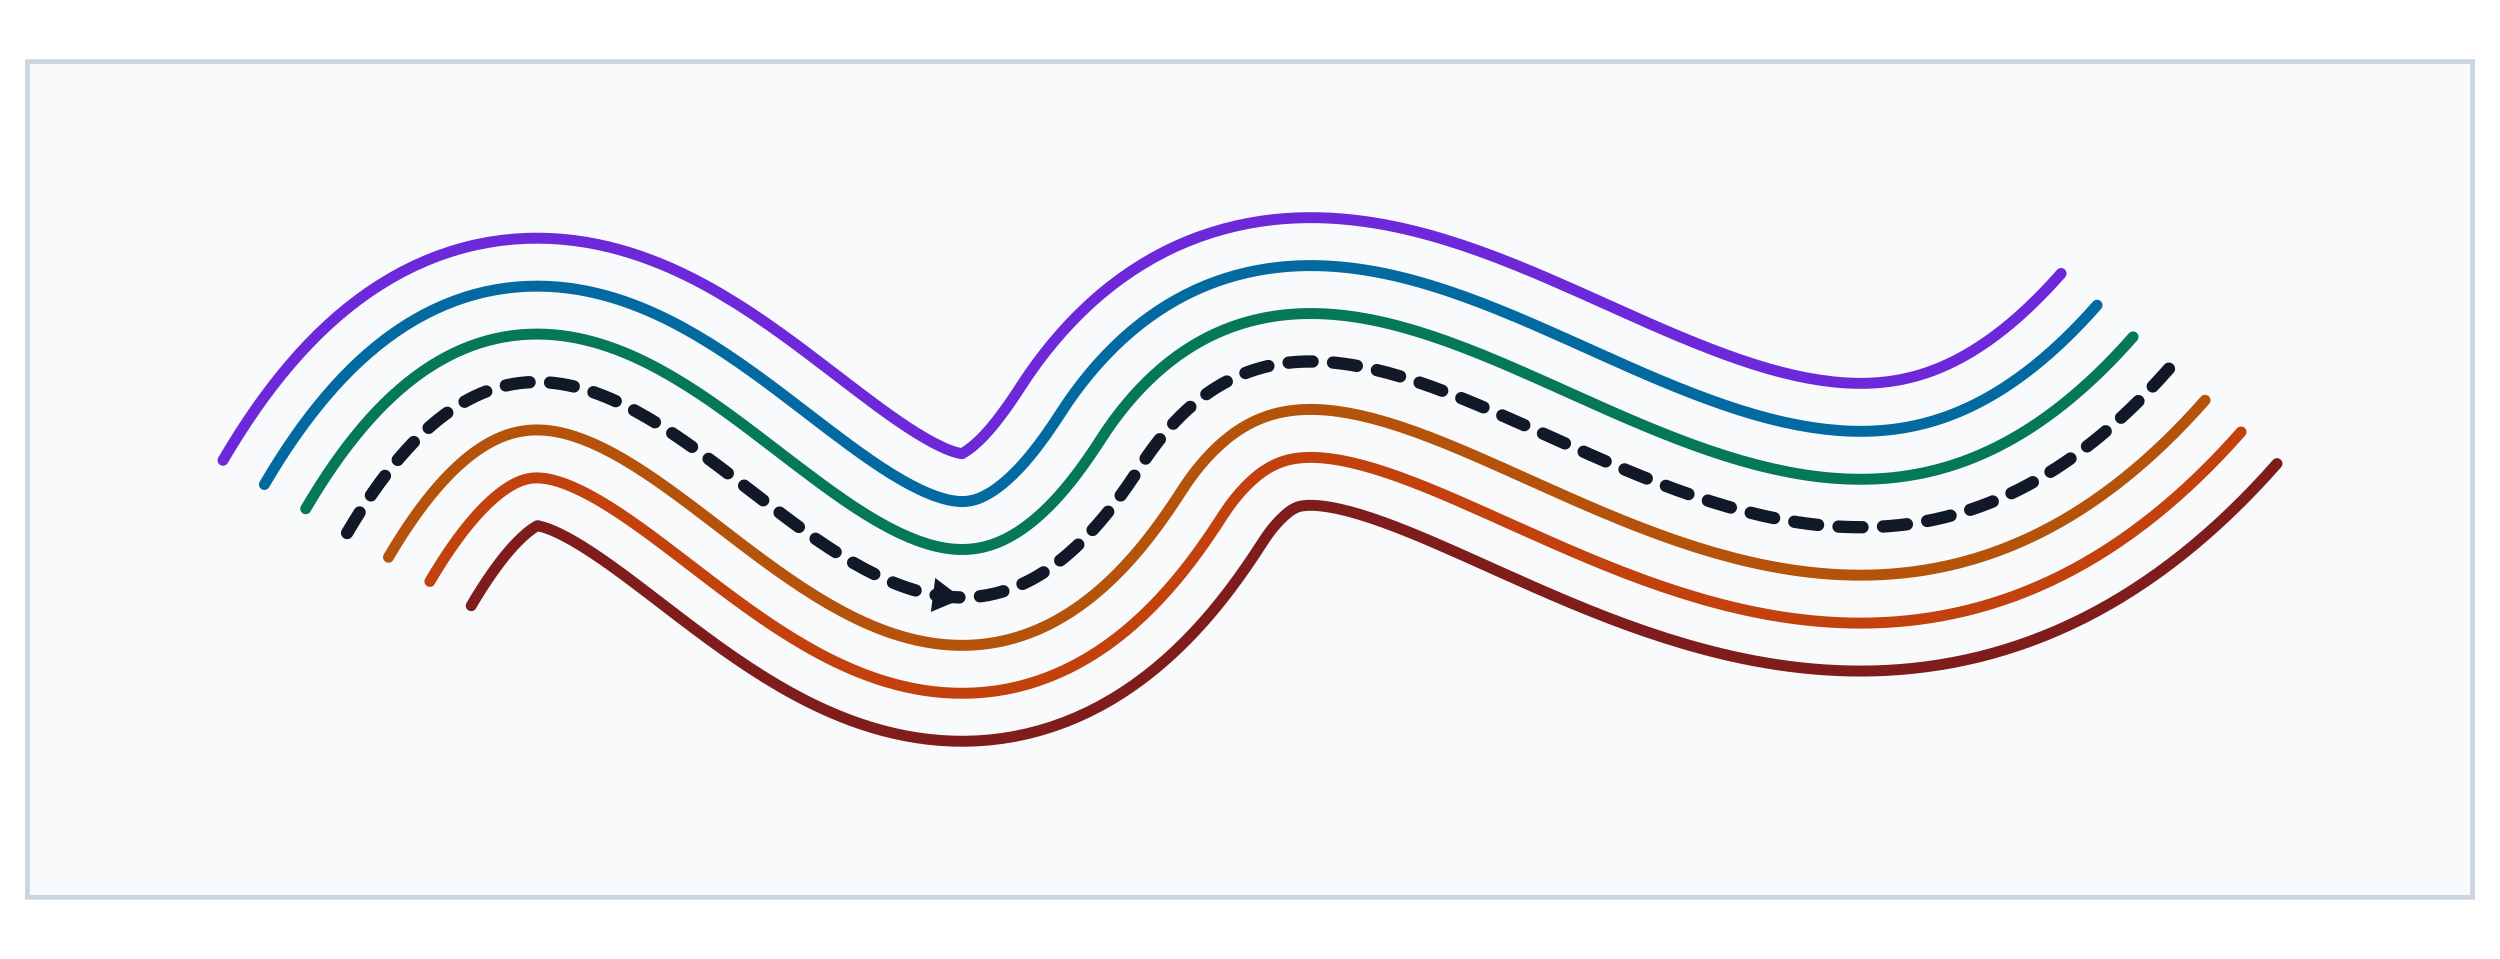
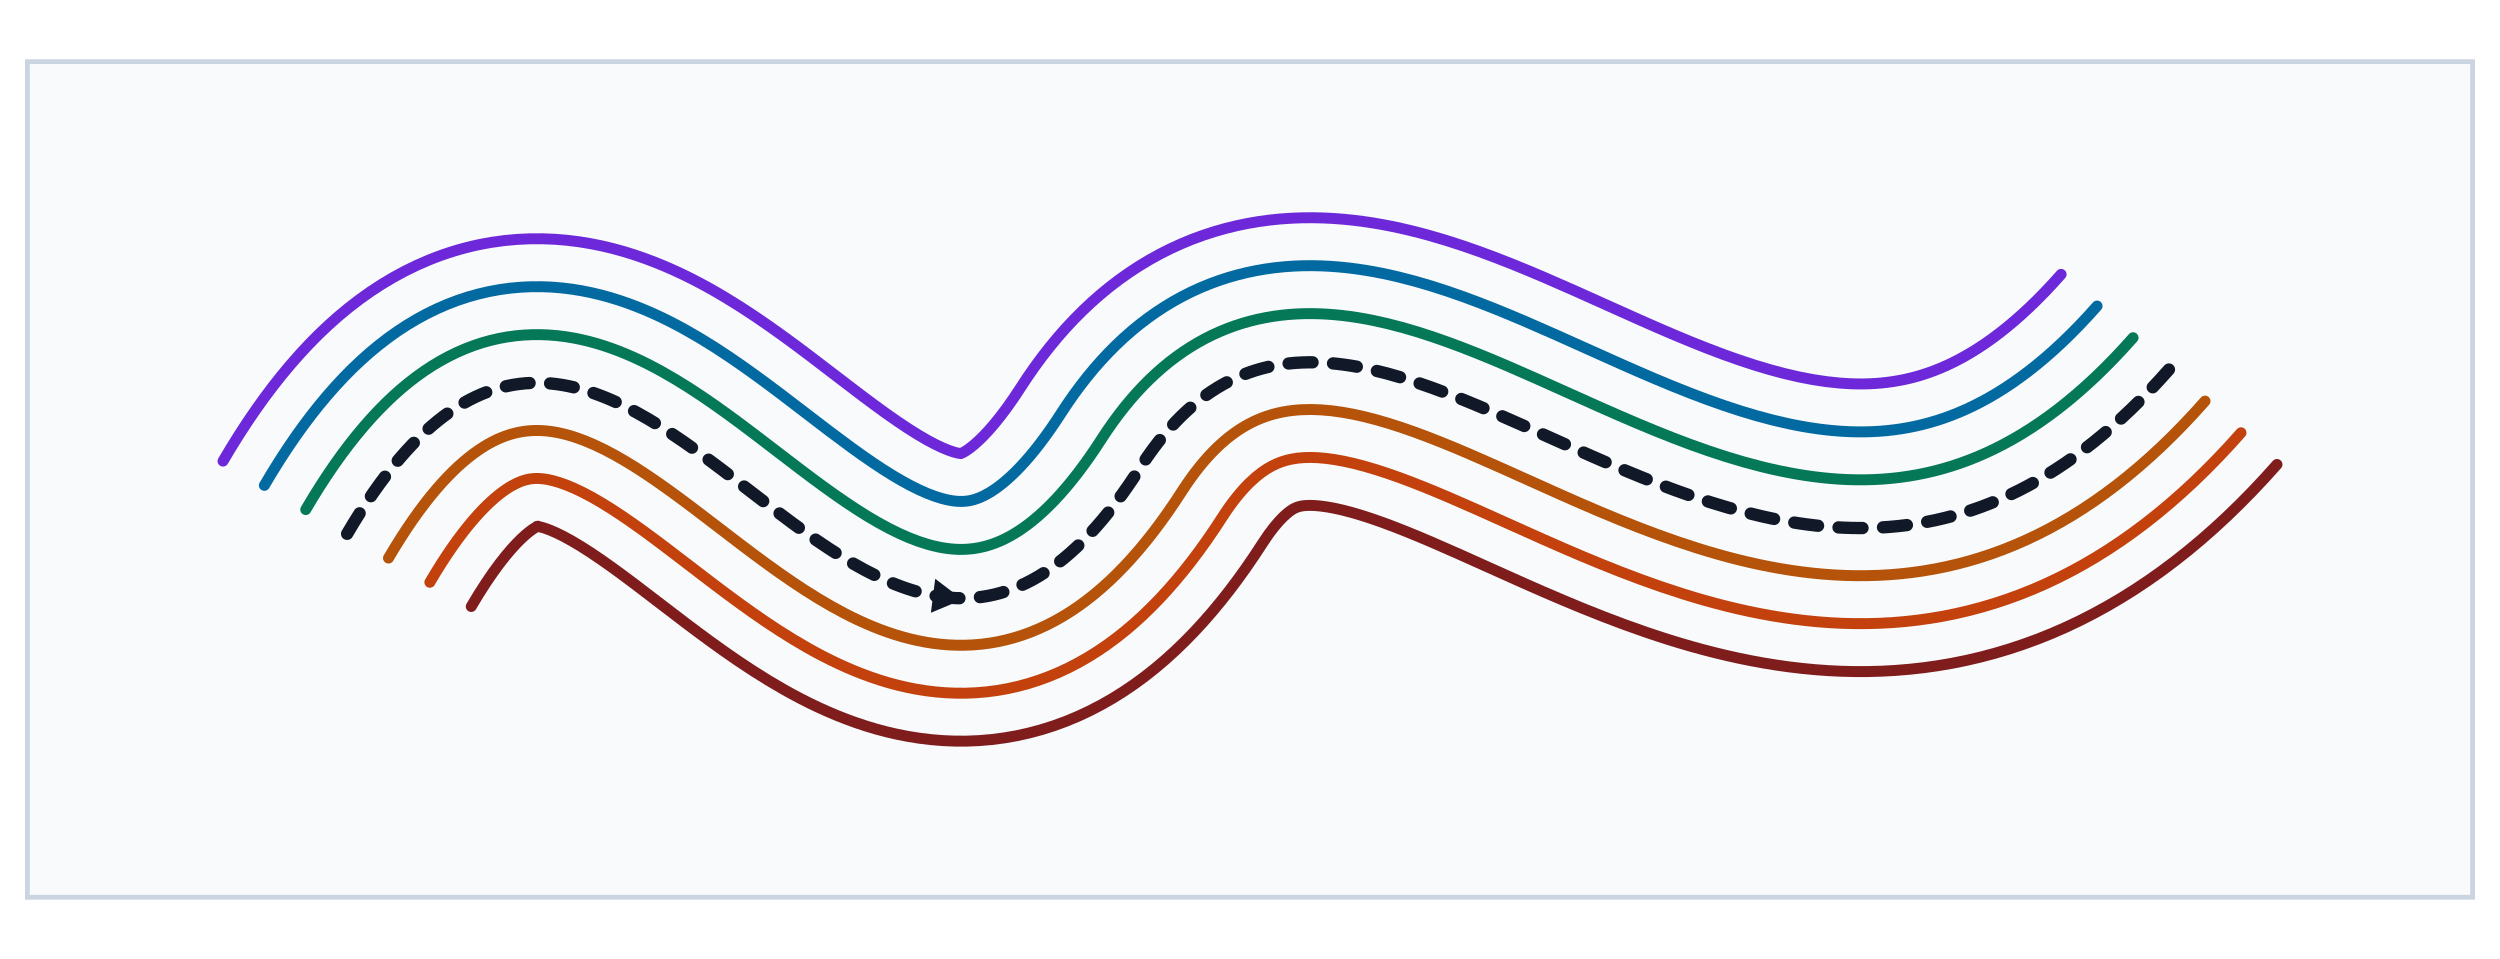
<svg xmlns="http://www.w3.org/2000/svg" viewBox="0 0 730 280" width="730" height="280">
  <rect x="0" y="0" width="730" height="280" style="fill: #ffffff" />
  <rect x="8" y="18" width="714" height="244" style="fill: #f8fafc; stroke: #cbd5e1; stroke-width: 1.4" />
-   <path d="M 137.601 176.854 C 141.72 169.823 145.464 164.615 148.539 161.008 C 151.623 157.391 153.993 155.42 155.381 154.461 C 156.079 153.978 156.538 153.738 156.792 153.618 C 157.046 153.498 157.019 153.515 157.059 153.505 C 157.1 153.494 156.762 153.549 156.829 153.543 C 156.897 153.538 156.758 153.539 156.926 153.554 C 157.244 153.582 158.309 153.737 160.214 154.452 C 162.103 155.162 164.761 156.423 167.941 158.287 C 171.119 160.15 174.799 162.594 178.813 165.473 C 182.829 168.353 187.178 171.661 191.806 175.209 C 196.436 178.759 201.346 182.549 206.581 186.39 C 211.819 190.233 217.381 194.134 223.426 197.877 C 229.47 201.62 236.009 205.225 243.3 208.325 C 250.577 211.419 258.669 214.029 267.626 215.415 C 272.098 216.107 276.777 216.485 281.588 216.448 C 286.398 216.411 291.333 215.955 296.265 215.031 C 301.196 214.107 306.113 212.715 310.888 210.882 C 315.664 209.05 320.293 206.782 324.709 204.15 C 333.556 198.879 341.506 192.206 348.748 184.5 C 356.001 176.783 362.337 168.231 368.7 158.324 C 371.301 154.273 373.383 152.104 374.989 150.635 C 376.602 149.159 377.577 148.631 378.291 148.307 C 379.006 147.983 379.622 147.785 380.86 147.646 C 382.089 147.509 383.991 147.478 386.736 147.847 C 389.468 148.214 392.994 148.986 397.158 150.244 C 401.318 151.501 406.096 153.232 411.338 155.347 C 416.581 157.462 422.285 159.955 428.364 162.673 C 434.445 165.392 440.902 168.334 447.708 171.326 C 461.318 177.309 476.312 183.53 492.872 188.306 C 509.403 193.075 527.698 196.436 547.424 195.893 C 557.27 195.621 567.433 194.358 577.662 191.856 C 587.89 189.354 598.154 185.618 608.191 180.589 C 628.316 170.508 647.246 155.411 664.881 135.384" style="fill: none; stroke: #7f1d1d; stroke-width: 3.2; stroke-linecap: round; stroke-linejoin: round" />
-   <path d="M 125.521 169.779 C 129.975 162.175 134.161 156.294 137.885 151.925 C 141.615 147.55 144.854 144.718 147.423 142.942 C 150 141.162 151.89 140.396 153.437 139.981 C 154.985 139.567 156.357 139.447 158.175 139.61 C 159.986 139.772 162.286 140.275 165.138 141.347 C 167.981 142.415 171.329 144.045 175.021 146.209 C 178.711 148.372 182.732 151.055 186.973 154.096 C 191.215 157.138 195.676 160.535 200.324 164.098 C 204.974 167.663 209.809 171.394 214.864 175.103 C 219.92 178.814 225.196 182.506 230.798 185.975 C 236.398 189.444 242.334 192.701 248.777 195.441 C 255.212 198.177 262.196 200.408 269.766 201.579 C 277.328 202.749 285.472 202.81 293.686 201.271 C 301.899 199.731 310.007 196.614 317.543 192.123 C 325.086 187.629 332.044 181.831 338.546 174.913 C 345.056 167.986 350.948 160.057 356.92 150.759 C 360.053 145.88 362.935 142.688 365.539 140.305 C 368.148 137.919 370.387 136.52 372.506 135.558 C 374.625 134.597 376.731 134.021 379.302 133.733 C 381.866 133.446 384.929 133.479 388.6 133.972 C 392.263 134.464 396.501 135.421 401.207 136.842 C 405.911 138.264 411.069 140.142 416.576 142.364 C 427.599 146.811 439.962 152.628 453.342 158.51 C 466.728 164.395 481.167 170.359 496.752 174.855 C 512.318 179.345 529.164 182.391 547.038 181.898 C 555.964 181.652 565.12 180.511 574.336 178.257 C 583.551 176.003 592.805 172.638 601.921 168.072 C 620.185 158.923 637.7 145.066 654.374 126.132" style="fill: none; stroke: #c2410c; stroke-width: 3.2; stroke-linecap: round; stroke-linejoin: round" />
-   <path d="M 113.441 162.703 C 118.23 154.526 122.858 147.972 127.232 142.843 C 131.608 137.71 135.714 134.015 139.466 131.424 C 143.221 128.829 146.613 127.316 149.815 126.458 C 153.018 125.6 156.117 125.369 159.424 125.665 C 162.728 125.961 166.262 126.814 170.063 128.242 C 173.859 129.668 177.897 131.667 182.101 134.131 C 190.514 139.063 199.509 145.832 208.842 152.988 C 218.182 160.149 227.86 167.689 238.169 174.073 C 243.327 177.267 248.659 180.178 254.255 182.557 C 259.847 184.934 265.724 186.787 271.907 187.744 C 278.086 188.7 284.571 188.735 291.106 187.51 C 297.642 186.285 304.142 183.811 310.378 180.096 C 316.615 176.379 322.582 171.457 328.344 165.325 C 334.11 159.19 339.558 151.884 345.14 143.193 C 348.805 137.486 352.488 133.271 356.089 129.976 C 359.693 126.679 363.197 124.409 366.72 122.81 C 370.243 121.211 373.84 120.257 377.743 119.82 C 381.643 119.383 385.867 119.479 390.465 120.097 C 395.058 120.714 400.008 121.855 405.256 123.441 C 410.503 125.026 416.042 127.052 421.814 129.38 C 433.362 134.039 445.817 139.909 458.976 145.694 C 472.138 151.48 486.021 157.189 500.632 161.403 C 515.234 165.615 530.629 168.345 546.652 167.903 C 554.658 167.683 562.808 166.664 571.01 164.658 C 579.212 162.652 587.457 159.659 595.65 155.555 C 612.054 147.338 628.155 134.722 643.867 116.88" style="fill: none; stroke: #b45309; stroke-width: 3.2; stroke-linecap: round; stroke-linejoin: round" />
-   <path d="M 89.28 148.552 C 94.74 139.229 100.253 131.329 105.924 124.677 C 111.593 118.028 117.436 112.611 123.551 108.386 C 129.663 104.164 136.057 101.156 142.571 99.411 C 149.085 97.667 155.635 97.214 161.922 97.777 C 168.212 98.34 174.216 99.891 179.913 102.032 C 185.615 104.174 191.034 106.912 196.26 109.975 C 206.706 116.098 216.462 123.548 225.878 130.767 C 235.288 137.981 244.36 144.973 252.911 150.268 C 257.183 152.914 261.308 155.13 265.21 156.789 C 269.116 158.45 272.778 159.546 276.188 160.073 C 279.603 160.602 282.767 160.586 285.948 159.99 C 289.129 159.393 292.414 158.206 296.046 156.042 C 299.675 153.879 303.658 150.707 307.941 146.15 C 312.22 141.597 316.78 135.537 321.58 128.062 C 326.309 120.7 331.592 114.437 337.189 109.317 C 342.783 104.199 348.817 100.186 355.149 97.312 C 361.481 94.439 368.058 92.73 374.627 91.994 C 381.198 91.258 387.744 91.479 394.193 92.346 C 400.647 93.213 407.021 94.724 413.354 96.637 C 419.688 98.551 425.987 100.871 432.289 103.414 C 444.889 108.497 457.528 114.471 470.244 120.061 C 482.958 125.65 495.73 130.848 508.393 134.5 C 521.065 138.155 533.56 140.254 545.881 139.914 C 552.047 139.744 558.182 138.97 564.358 137.459 C 570.534 135.949 576.76 133.701 583.109 130.52 C 595.792 124.167 609.065 114.033 622.853 98.375" style="fill: none; stroke: #047857; stroke-width: 3.2; stroke-linecap: round; stroke-linejoin: round" />
-   <path d="M 77.2 141.476 C 82.996 131.58 88.95 123.008 95.271 115.594 C 101.585 108.187 108.297 101.909 115.594 96.867 C 122.884 91.831 130.779 88.076 138.949 85.888 C 147.119 83.7 155.394 83.136 163.171 83.833 C 170.953 84.53 178.193 86.429 184.838 88.926 C 191.493 91.427 197.602 94.534 203.34 97.897 C 209.08 101.262 214.461 104.898 219.609 108.589 C 224.756 112.281 229.669 116.032 234.396 119.656 C 239.122 123.279 243.661 126.775 247.995 129.955 C 252.327 133.135 256.454 135.995 260.282 138.366 C 264.111 140.737 267.633 142.606 270.688 143.905 C 273.751 145.207 276.306 145.925 278.329 146.238 C 280.361 146.552 281.865 146.511 283.369 146.229 C 284.872 145.947 286.55 145.403 288.88 144.015 C 291.205 142.629 294.196 140.332 297.739 136.562 C 301.274 132.8 305.391 127.363 309.801 120.496 C 315.061 112.306 321.145 105.02 327.739 98.988 C 334.329 92.959 341.626 88.075 349.363 84.564 C 357.1 81.053 365.168 78.966 373.068 78.081 C 380.975 77.196 388.682 77.48 396.058 78.471 C 403.442 79.463 410.528 81.159 417.403 83.236 C 424.28 85.314 430.96 87.781 437.527 90.43 C 450.653 95.726 463.384 101.752 475.879 107.245 C 488.368 112.735 500.585 117.677 512.273 121.049 C 523.98 124.426 535.025 126.208 545.495 125.919 C 550.741 125.775 555.87 125.123 561.032 123.86 C 566.195 122.598 571.411 120.722 576.839 118.003 C 587.66 112.582 599.52 103.688 612.346 89.123" style="fill: none; stroke: #0369a1; stroke-width: 3.2; stroke-linecap: round; stroke-linejoin: round" />
-   <path d="M 65.119 134.401 C 71.251 123.932 77.647 114.686 84.617 106.511 C 91.578 98.346 99.157 91.206 107.637 85.349 C 111.872 82.423 116.326 79.829 120.967 77.641 C 125.606 75.453 130.428 73.677 135.327 72.365 C 140.225 71.053 145.19 70.209 150.083 69.814 C 154.977 69.42 159.79 69.474 164.42 69.889 C 173.695 70.72 182.169 72.968 189.763 75.821 C 197.371 78.68 204.171 82.156 210.42 85.819 C 216.672 89.484 222.394 93.358 227.768 97.213 C 233.141 101.066 238.167 104.907 242.914 108.546 C 247.659 112.184 252.124 115.62 256.278 118.668 C 260.429 121.715 264.269 124.367 267.653 126.463 C 271.04 128.56 273.957 130.082 276.165 131.021 C 278.385 131.965 279.833 132.304 280.47 132.403 C 280.794 132.453 280.926 132.451 280.94 132.45 C 280.957 132.45 280.716 132.483 280.79 132.469 C 280.862 132.455 280.676 132.504 280.795 132.458 C 280.912 132.413 281.197 132.296 281.714 131.988 C 282.735 131.379 284.734 129.957 287.537 126.975 C 290.329 124.003 294.001 119.19 298.021 112.931 C 303.813 103.913 310.697 95.604 318.289 88.658 C 325.874 81.719 334.436 75.964 343.578 71.815 C 352.719 67.667 362.277 65.202 371.51 64.168 C 380.753 63.133 389.62 63.48 397.922 64.595 C 406.237 65.713 414.035 67.593 421.452 69.834 C 428.873 72.076 435.933 74.691 442.765 77.447 C 449.597 80.203 456.203 83.107 462.65 85.989 C 469.096 88.871 475.381 91.733 481.513 94.429 C 493.777 99.82 505.44 104.507 516.153 107.597 C 526.896 110.696 536.491 112.162 545.109 111.925 C 549.435 111.805 553.557 111.276 557.706 110.261 C 561.855 109.246 566.063 107.743 570.569 105.486 C 579.529 100.997 589.975 93.344 601.84 79.87" style="fill: none; stroke: #6d28d9; stroke-width: 3.2; stroke-linecap: round; stroke-linejoin: round" />
-   <path d="M 101.36 155.627 C 183.36 15.627 251.36 265.627 333.36 135.627 C 401.36 31.627 515.36 241.627 633.36 107.627" style="fill: none; stroke: #111827; stroke-width: 3.6; stroke-dasharray: 7 6; stroke-linecap: round" />
-   <path d="M 281.04 174.817 L 271.817 178.682 L 273.081 168.762 Z" style="fill: #111827; stroke: none" />
+   <path d="M 137.601 177.098 C 140.581 172.012 143.362 167.868 145.843 164.598 C 148.325 161.326 150.499 158.936 152.236 157.278 C 153.976 155.616 155.264 154.692 156.047 154.207 C 156.441 153.963 156.712 153.826 156.879 153.748 C 156.963 153.709 157.021 153.686 157.058 153.671 C 157.091 153.659 157.111 153.652 157.111 153.652 S 157.089 153.659 157.056 153.666 C 157.024 153.674 156.98 153.682 156.937 153.689 C 156.893 153.696 156.85 153.7 156.819 153.703 C 156.787 153.705 156.766 153.705 156.766 153.705 S 156.808 153.705 156.884 153.712 C 156.968 153.72 157.101 153.736 157.293 153.769 C 157.675 153.836 158.294 153.978 159.157 154.263 C 160.019 154.548 161.121 154.977 162.428 155.582 C 163.734 156.186 165.243 156.965 166.912 157.919 C 170.252 159.828 174.213 162.44 178.574 165.572 C 182.936 168.706 187.694 172.349 192.787 176.257 C 197.401 179.799 202.291 183.559 207.511 187.355 C 212.732 191.152 218.284 194.992 224.324 198.661 C 230.363 202.33 236.906 205.847 244.196 208.841 C 251.474 211.83 259.56 214.312 268.469 215.565 C 272.918 216.191 277.561 216.503 282.323 216.406 C 287.083 216.31 291.956 215.804 296.816 214.844 C 301.676 213.885 306.515 212.474 311.214 210.64 C 315.915 208.806 320.471 206.554 324.825 203.952 C 333.546 198.74 341.416 192.173 348.616 184.59 C 355.825 176.997 362.415 168.353 368.7 158.568 C 371.087 154.851 373.146 152.448 374.681 150.954 C 375.451 150.205 376.093 149.675 376.619 149.288 C 377.146 148.901 377.557 148.654 377.903 148.471 C 378.249 148.288 378.534 148.168 378.836 148.063 C 379.138 147.958 379.461 147.869 379.885 147.788 C 380.719 147.63 382.005 147.5 384.014 147.624 C 386.014 147.748 388.707 148.141 392.02 148.941 C 395.327 149.741 399.23 150.94 403.59 152.516 C 407.949 154.092 412.76 156.037 417.926 158.253 C 423.093 160.469 428.614 162.953 434.441 165.578 C 441.309 168.671 448.601 171.959 456.302 175.213 C 464.004 178.467 472.118 181.69 480.677 184.618 C 489.234 187.546 498.243 190.184 507.74 192.205 C 517.232 194.225 527.225 195.628 537.658 196.008 C 548.085 196.389 558.951 195.735 569.99 193.682 C 581.027 191.63 592.196 188.177 603.15 183.199 C 614.106 178.219 624.812 171.739 635.113 163.803 C 645.419 155.863 655.325 146.48 664.881 135.628" style="fill: none; stroke: #7f1d1d; stroke-width: 3.2; stroke-linecap: round; stroke-linejoin: round" />
+   <path d="M 125.521 170.023 C 130.035 162.316 134.273 156.373 138.033 151.975 C 141.8 147.57 145.059 144.743 147.627 142.988 C 148.915 142.108 150.035 141.489 151.012 141.037 C 151.99 140.586 152.828 140.298 153.604 140.099 C 154.379 139.9 155.1 139.787 155.862 139.735 C 156.624 139.684 157.434 139.694 158.362 139.79 C 160.206 139.981 162.565 140.53 165.484 141.669 C 168.392 142.803 171.811 144.516 175.573 146.767 C 179.332 149.018 183.422 151.792 187.734 154.918 C 192.047 158.046 196.582 161.522 201.311 165.152 C 205.925 168.693 210.724 172.38 215.745 176.033 C 220.768 179.686 226.015 183.308 231.593 186.696 C 237.17 190.084 243.089 193.252 249.514 195.89 C 255.932 198.526 262.896 200.644 270.419 201.702 C 274.177 202.23 278.067 202.49 282.04 202.409 C 286.011 202.329 290.06 201.908 294.104 201.109 C 298.149 200.311 302.181 199.136 306.125 197.597 C 310.07 196.058 313.922 194.158 317.643 191.934 C 325.094 187.481 331.993 181.765 338.463 174.95 C 344.939 168.129 351.021 160.187 356.92 151.002 C 359.796 146.525 362.505 143.269 364.915 140.923 C 367.329 138.573 369.432 137.112 371.368 136.09 C 372.34 135.577 373.283 135.171 374.249 134.836 C 375.214 134.501 376.205 134.237 377.274 134.034 C 379.404 133.63 381.878 133.466 384.877 133.651 C 387.868 133.835 391.363 134.379 395.309 135.333 C 399.252 136.286 403.63 137.644 408.348 139.349 C 413.066 141.055 418.121 143.103 423.445 145.387 C 428.769 147.671 434.363 150.188 440.19 152.813 C 447.058 155.906 454.249 159.147 461.751 162.317 C 469.253 165.487 477.067 168.586 485.209 171.372 C 493.351 174.158 501.826 176.633 510.654 178.512 C 519.479 180.39 528.666 181.671 538.168 182.018 C 547.667 182.364 557.482 181.768 567.431 179.918 C 577.378 178.069 587.432 174.964 597.357 170.453 C 607.283 165.942 617.056 160.041 626.569 152.712 C 636.085 145.381 645.344 136.63 654.374 126.376" style="fill: none; stroke: #c2410c; stroke-width: 3.2; stroke-linecap: round; stroke-linejoin: round" />
+   <path d="M 113.441 162.947 C 118.292 154.664 122.975 148.042 127.394 142.876 C 131.815 137.705 135.956 134.006 139.73 131.428 C 143.508 128.847 146.91 127.363 150.124 126.538 C 153.339 125.714 156.458 125.519 159.799 125.864 C 163.138 126.209 166.72 127.124 170.571 128.625 C 174.417 130.125 178.507 132.208 182.763 134.755 C 187.018 137.302 191.431 140.306 195.952 143.585 C 200.475 146.864 205.106 150.416 209.835 154.046 C 214.449 157.587 219.156 161.202 223.98 164.71 C 228.804 168.219 233.746 171.623 238.862 174.731 C 243.977 177.839 249.272 180.656 254.833 182.94 C 260.389 185.222 266.232 186.975 272.37 187.838 C 278.504 188.701 284.928 188.651 291.393 187.374 C 297.858 186.098 304.283 183.609 310.461 179.917 C 316.642 176.223 322.57 171.357 328.31 165.311 C 334.054 159.261 339.627 152.02 345.14 143.437 C 348.505 138.198 351.865 134.089 355.149 130.892 C 358.435 127.692 361.641 125.394 364.833 123.709 C 368.025 122.024 371.237 120.93 374.664 120.279 C 378.089 119.629 381.752 119.431 385.739 119.677 C 389.722 119.923 394.019 120.618 398.599 121.725 C 403.177 122.832 408.03 124.348 413.107 126.183 C 423.264 129.854 434.286 134.799 445.939 140.048 C 459.675 146.234 474.293 152.84 489.742 158.126 C 505.181 163.409 521.528 167.401 538.679 168.027 C 547.25 168.34 556.013 167.801 564.872 166.154 C 573.73 164.507 582.669 161.751 591.564 157.708 C 600.46 153.665 609.301 148.343 618.025 141.622 C 626.751 134.899 635.363 126.781 643.867 117.124" style="fill: none; stroke: #b45309; stroke-width: 3.2; stroke-linecap: round; stroke-linejoin: round" />
+   <path d="M 89.28 148.796 C 94.806 139.361 100.38 131.382 106.114 124.678 C 111.844 117.976 117.751 112.533 123.935 108.308 C 130.116 104.085 136.584 101.106 143.165 99.417 C 149.747 97.728 156.351 97.359 162.675 98.012 C 169.002 98.666 175.029 100.31 180.744 102.539 C 186.465 104.77 191.9 107.591 197.143 110.73 C 202.388 113.869 207.448 117.334 212.39 120.917 C 217.331 124.5 222.153 128.204 226.883 131.834 C 231.496 135.375 236.021 138.845 240.449 142.066 C 244.877 145.286 249.208 148.254 253.399 150.801 C 257.591 153.347 261.638 155.465 265.469 157.039 C 269.304 158.614 272.903 159.638 276.27 160.111 C 279.641 160.586 282.786 160.533 285.97 159.905 C 289.153 159.276 292.454 158.059 296.097 155.882 C 299.737 153.706 303.723 150.541 308.005 146.031 C 312.283 141.525 316.84 135.687 321.58 128.306 C 325.922 121.545 330.583 115.73 335.617 110.829 C 340.648 105.931 346.058 101.957 351.762 98.947 C 357.466 95.936 363.43 93.912 369.443 92.77 C 375.458 91.629 381.499 91.363 387.463 91.731 C 393.43 92.099 399.33 93.096 405.178 94.509 C 411.027 95.923 416.831 97.756 422.624 99.85 C 434.208 104.037 445.78 109.267 457.437 114.517 C 471.169 120.702 485.015 126.915 498.807 131.634 C 512.608 136.357 526.278 139.556 539.699 140.046 C 546.414 140.291 553.076 139.867 559.754 138.626 C 566.433 137.384 573.142 135.325 579.978 132.217 C 586.814 129.11 593.79 124.947 600.937 119.441 C 608.083 113.935 615.4 107.083 622.853 98.619" style="fill: none; stroke: #047857; stroke-width: 3.2; stroke-linecap: round; stroke-linejoin: round" />
+   <path d="M 77.2 141.72 C 83.063 131.709 89.083 123.052 95.474 115.579 C 101.859 108.112 108.648 101.796 116.038 96.748 C 119.729 94.226 123.567 92.029 127.527 90.2 C 131.486 88.371 135.564 86.914 139.686 85.856 C 143.808 84.798 147.968 84.142 152.069 83.864 C 156.17 83.585 160.208 83.683 164.113 84.086 C 171.934 84.894 179.184 86.903 185.831 89.496 C 192.489 92.093 198.596 95.283 204.333 98.717 C 210.073 102.153 215.457 105.848 220.608 109.583 C 225.758 113.318 230.677 117.098 235.407 120.728 C 240.02 124.269 244.453 127.667 248.684 130.744 C 252.913 133.82 256.939 136.57 260.668 138.835 C 264.398 141.102 267.821 142.87 270.787 144.088 C 273.762 145.31 276.239 145.969 278.22 146.248 C 279.215 146.388 280.093 146.437 280.908 146.421 C 281.723 146.404 282.478 146.324 283.258 146.17 C 284.038 146.016 284.849 145.787 285.77 145.428 C 286.691 145.069 287.726 144.575 288.915 143.864 C 291.285 142.448 294.3 140.133 297.852 136.392 C 301.398 132.657 305.446 127.52 309.801 120.74 C 314.631 113.219 319.942 106.551 325.851 100.798 C 331.755 95.05 338.267 90.239 345.227 86.566 C 348.703 84.731 352.278 83.183 355.898 81.928 C 359.519 80.672 363.182 79.709 366.833 79.016 C 374.143 77.629 381.372 77.328 388.325 77.757 C 395.284 78.186 401.986 79.334 408.467 80.901 C 414.952 82.469 421.231 84.46 427.383 86.684 C 433.535 88.907 439.564 91.367 445.52 93.922 C 451.476 96.476 457.358 99.127 463.186 101.752 C 470.053 104.845 476.844 107.9 483.547 110.733 C 490.249 113.565 496.861 116.172 503.339 118.388 C 509.818 120.605 516.157 122.429 522.31 123.738 C 528.465 125.048 534.426 125.844 540.21 126.055 C 545.997 126.266 551.607 125.901 557.195 124.862 C 562.784 123.823 568.378 122.112 574.186 119.472 C 579.992 116.833 586.034 113.249 592.393 108.35 C 598.749 103.453 605.419 97.233 612.346 89.367" style="fill: none; stroke: #0369a1; stroke-width: 3.2; stroke-linecap: round; stroke-linejoin: round" />
+   <path d="M 65.119 134.644 C 71.32 124.057 77.785 114.722 84.834 106.48 C 91.874 98.248 99.546 91.06 108.141 85.188 C 112.433 82.256 116.95 79.664 121.656 77.49 C 126.36 75.317 131.247 73.568 136.207 72.295 C 141.166 71.023 146.185 70.231 151.12 69.896 C 156.057 69.561 160.901 69.68 165.551 70.16 C 174.866 71.122 183.338 73.497 190.918 76.453 C 198.514 79.415 205.292 82.975 211.524 86.705 C 217.758 90.436 223.465 94.361 228.827 98.249 C 234.186 102.136 239.201 105.991 243.931 109.622 C 249.21 113.674 254.137 117.445 258.645 120.667 C 263.152 123.889 267.235 126.547 270.645 128.452 C 272.35 129.403 273.88 130.167 275.191 130.747 C 276.503 131.328 277.592 131.723 278.427 131.975 C 279.263 132.228 279.84 132.338 280.181 132.386 C 280.352 132.41 280.466 132.418 280.536 132.422 C 280.598 132.425 280.631 132.423 280.631 132.423 S 280.61 132.425 280.58 132.429 C 280.549 132.434 280.528 132.439 280.528 132.439 S 280.541 132.435 280.564 132.428 C 280.589 132.42 280.63 132.406 280.691 132.382 C 280.813 132.334 281.018 132.245 281.331 132.076 C 281.952 131.741 283.023 131.072 284.546 129.771 C 286.065 128.474 288.023 126.547 290.309 123.817 C 292.593 121.09 295.198 117.57 298.021 113.175 C 303.34 104.892 309.302 97.371 316.085 90.767 C 319.474 87.468 323.065 84.404 326.844 81.624 C 330.623 78.844 334.59 76.35 338.692 74.184 C 342.794 72.019 347.027 70.187 351.311 68.701 C 355.595 67.215 359.926 66.077 364.223 65.261 C 372.828 63.628 381.246 63.294 389.187 63.784 C 397.138 64.274 404.642 65.573 411.757 67.293 C 418.877 69.014 425.631 71.164 432.142 73.517 C 438.652 75.87 444.925 78.433 451.039 81.055 C 457.152 83.678 463.107 86.362 468.935 88.987 C 475.802 92.079 482.493 95.089 488.996 97.837 C 495.498 100.584 501.81 103.068 507.872 105.142 C 513.934 107.217 519.74 108.878 525.224 110.045 C 530.712 111.213 535.866 111.887 540.72 112.064 C 545.579 112.241 550.138 111.934 554.636 111.098 C 559.136 110.261 563.615 108.899 568.393 106.727 C 573.169 104.556 578.279 101.551 583.849 97.26 C 589.415 92.971 595.438 87.384 601.84 80.114" style="fill: none; stroke: #6d28d9; stroke-width: 3.2; stroke-linecap: round; stroke-linejoin: round" />
+   <path d="M 101.36 155.871 C 183.36 15.871 251.36 265.871 333.36 135.871 C 401.36 31.871 515.36 241.871 633.36 107.871" style="fill: none; stroke: #111827; stroke-width: 3.6; stroke-dasharray: 7 6; stroke-linecap: round" />
+   <path d="M 281.04 175.061 L 273.081 169.006 L 271.817 178.926 Z" style="fill: #111827; stroke: none" />
</svg>
